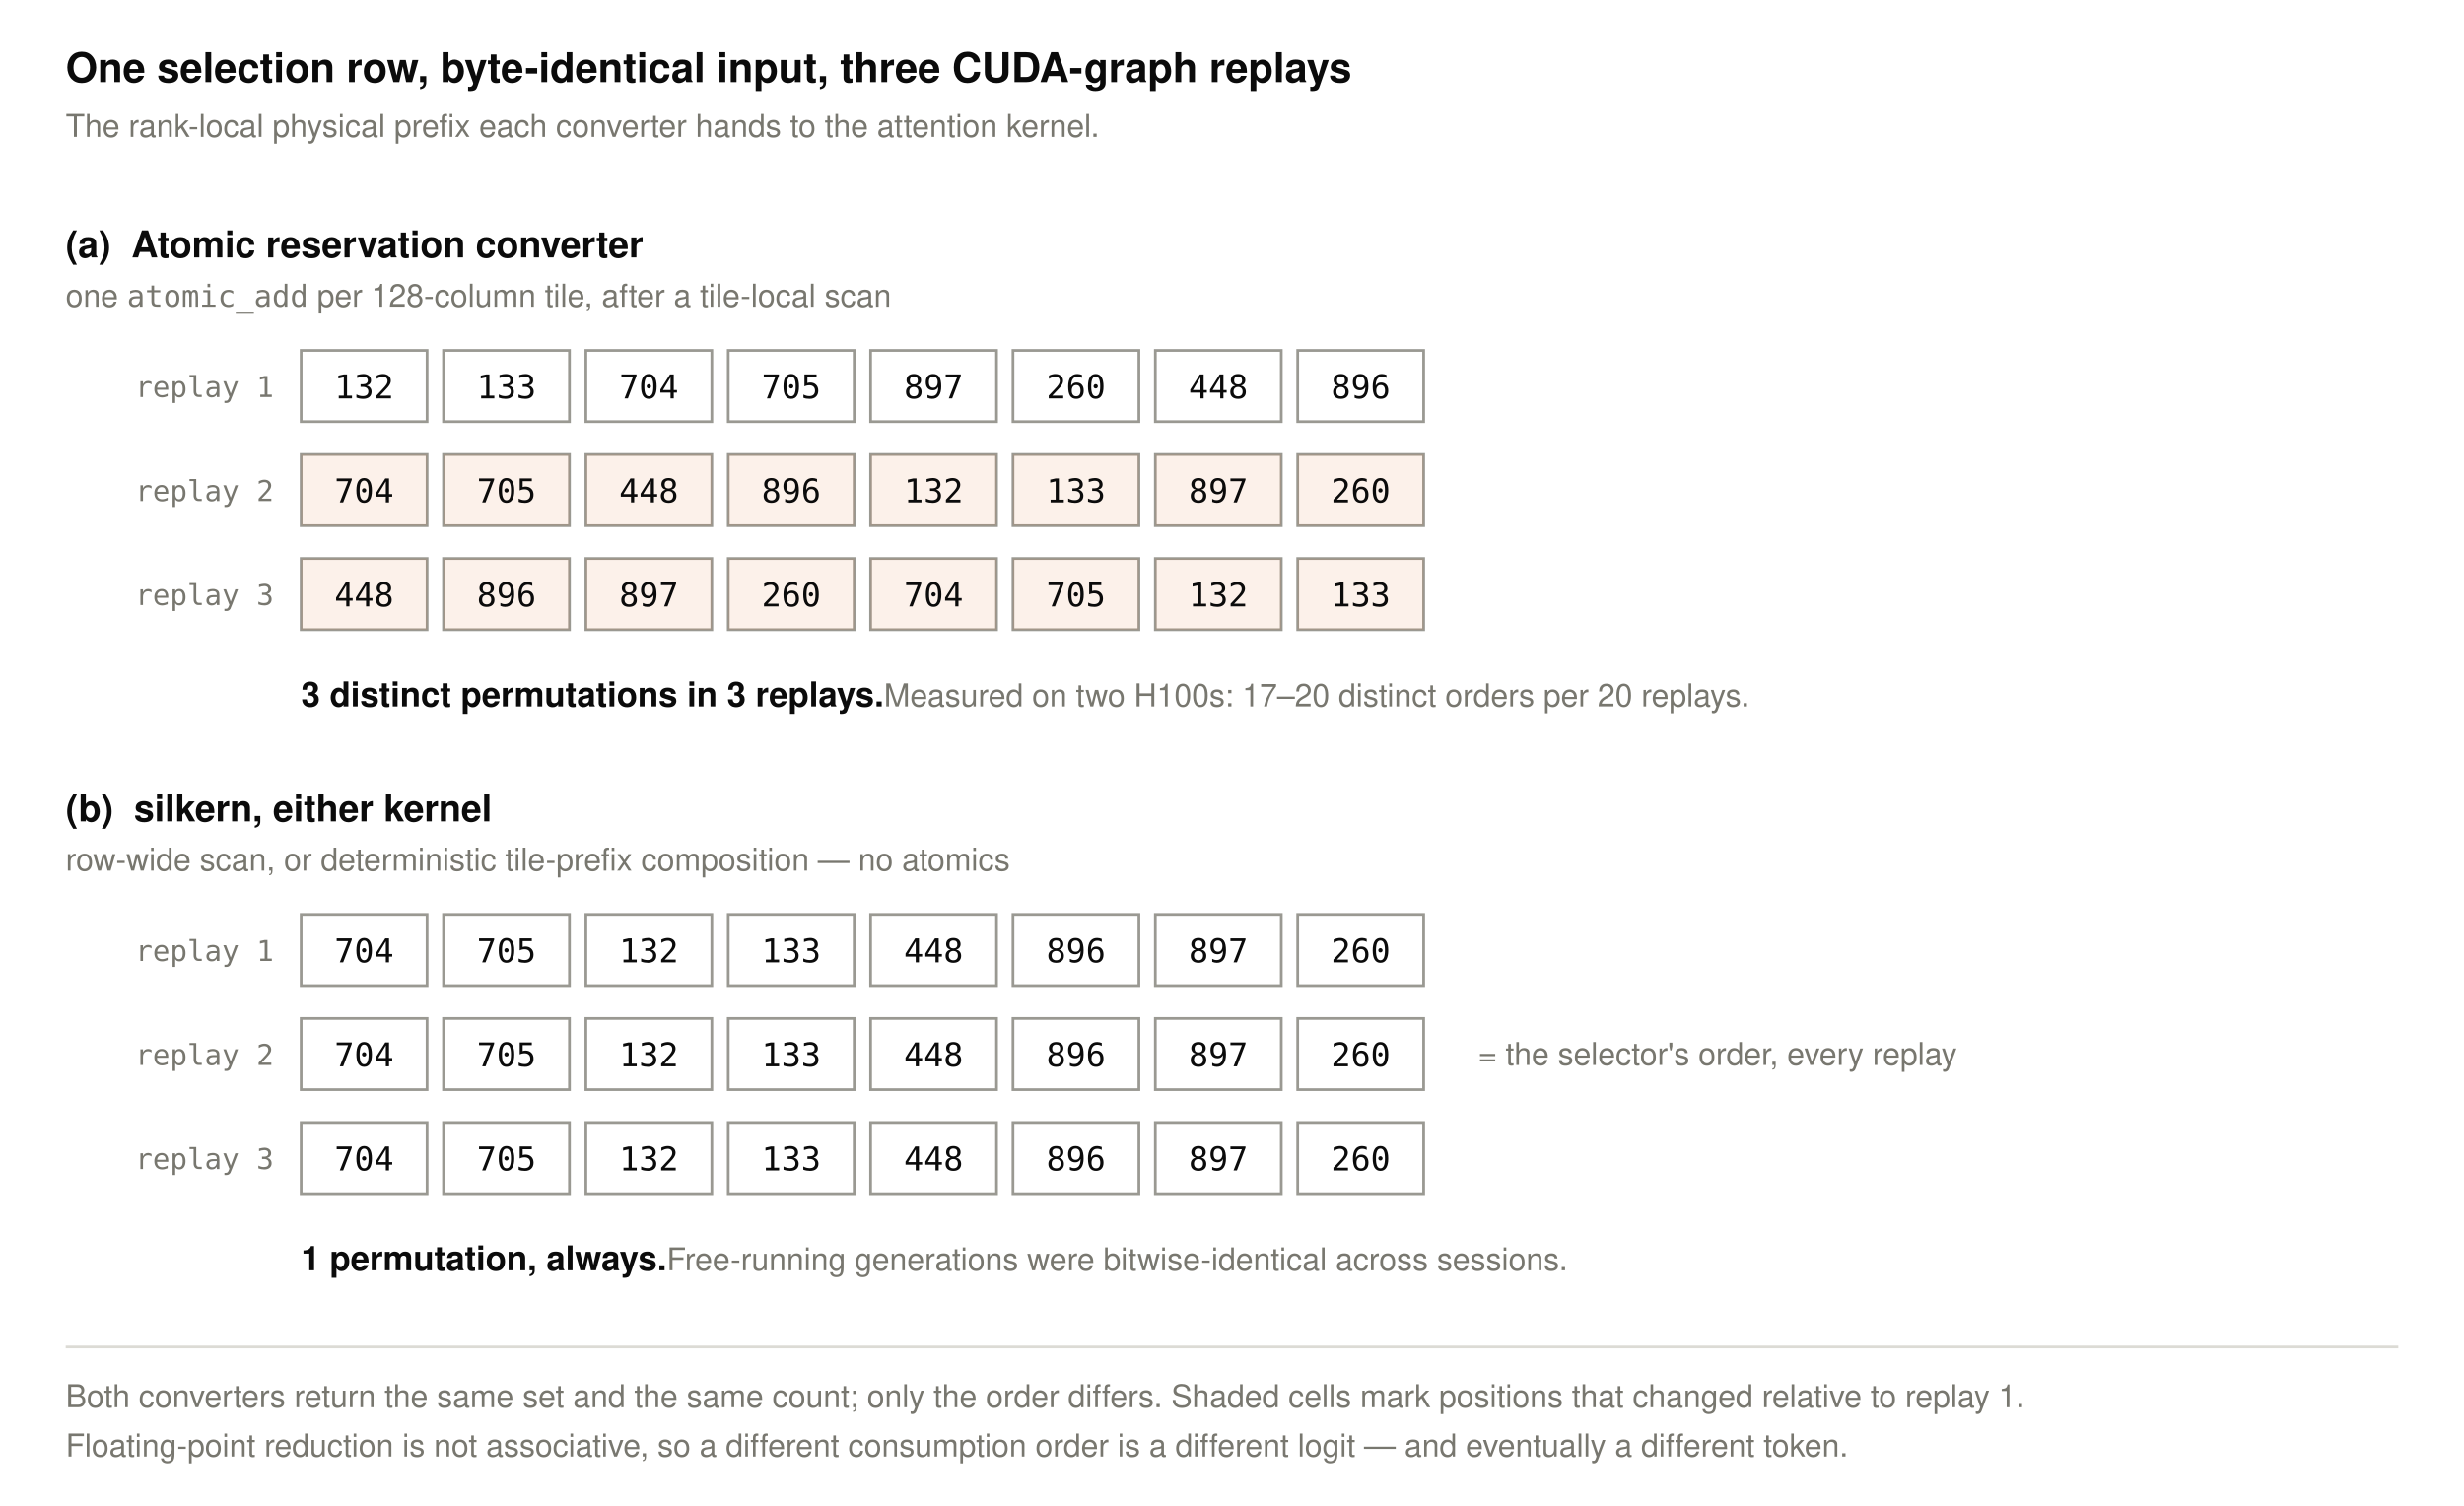
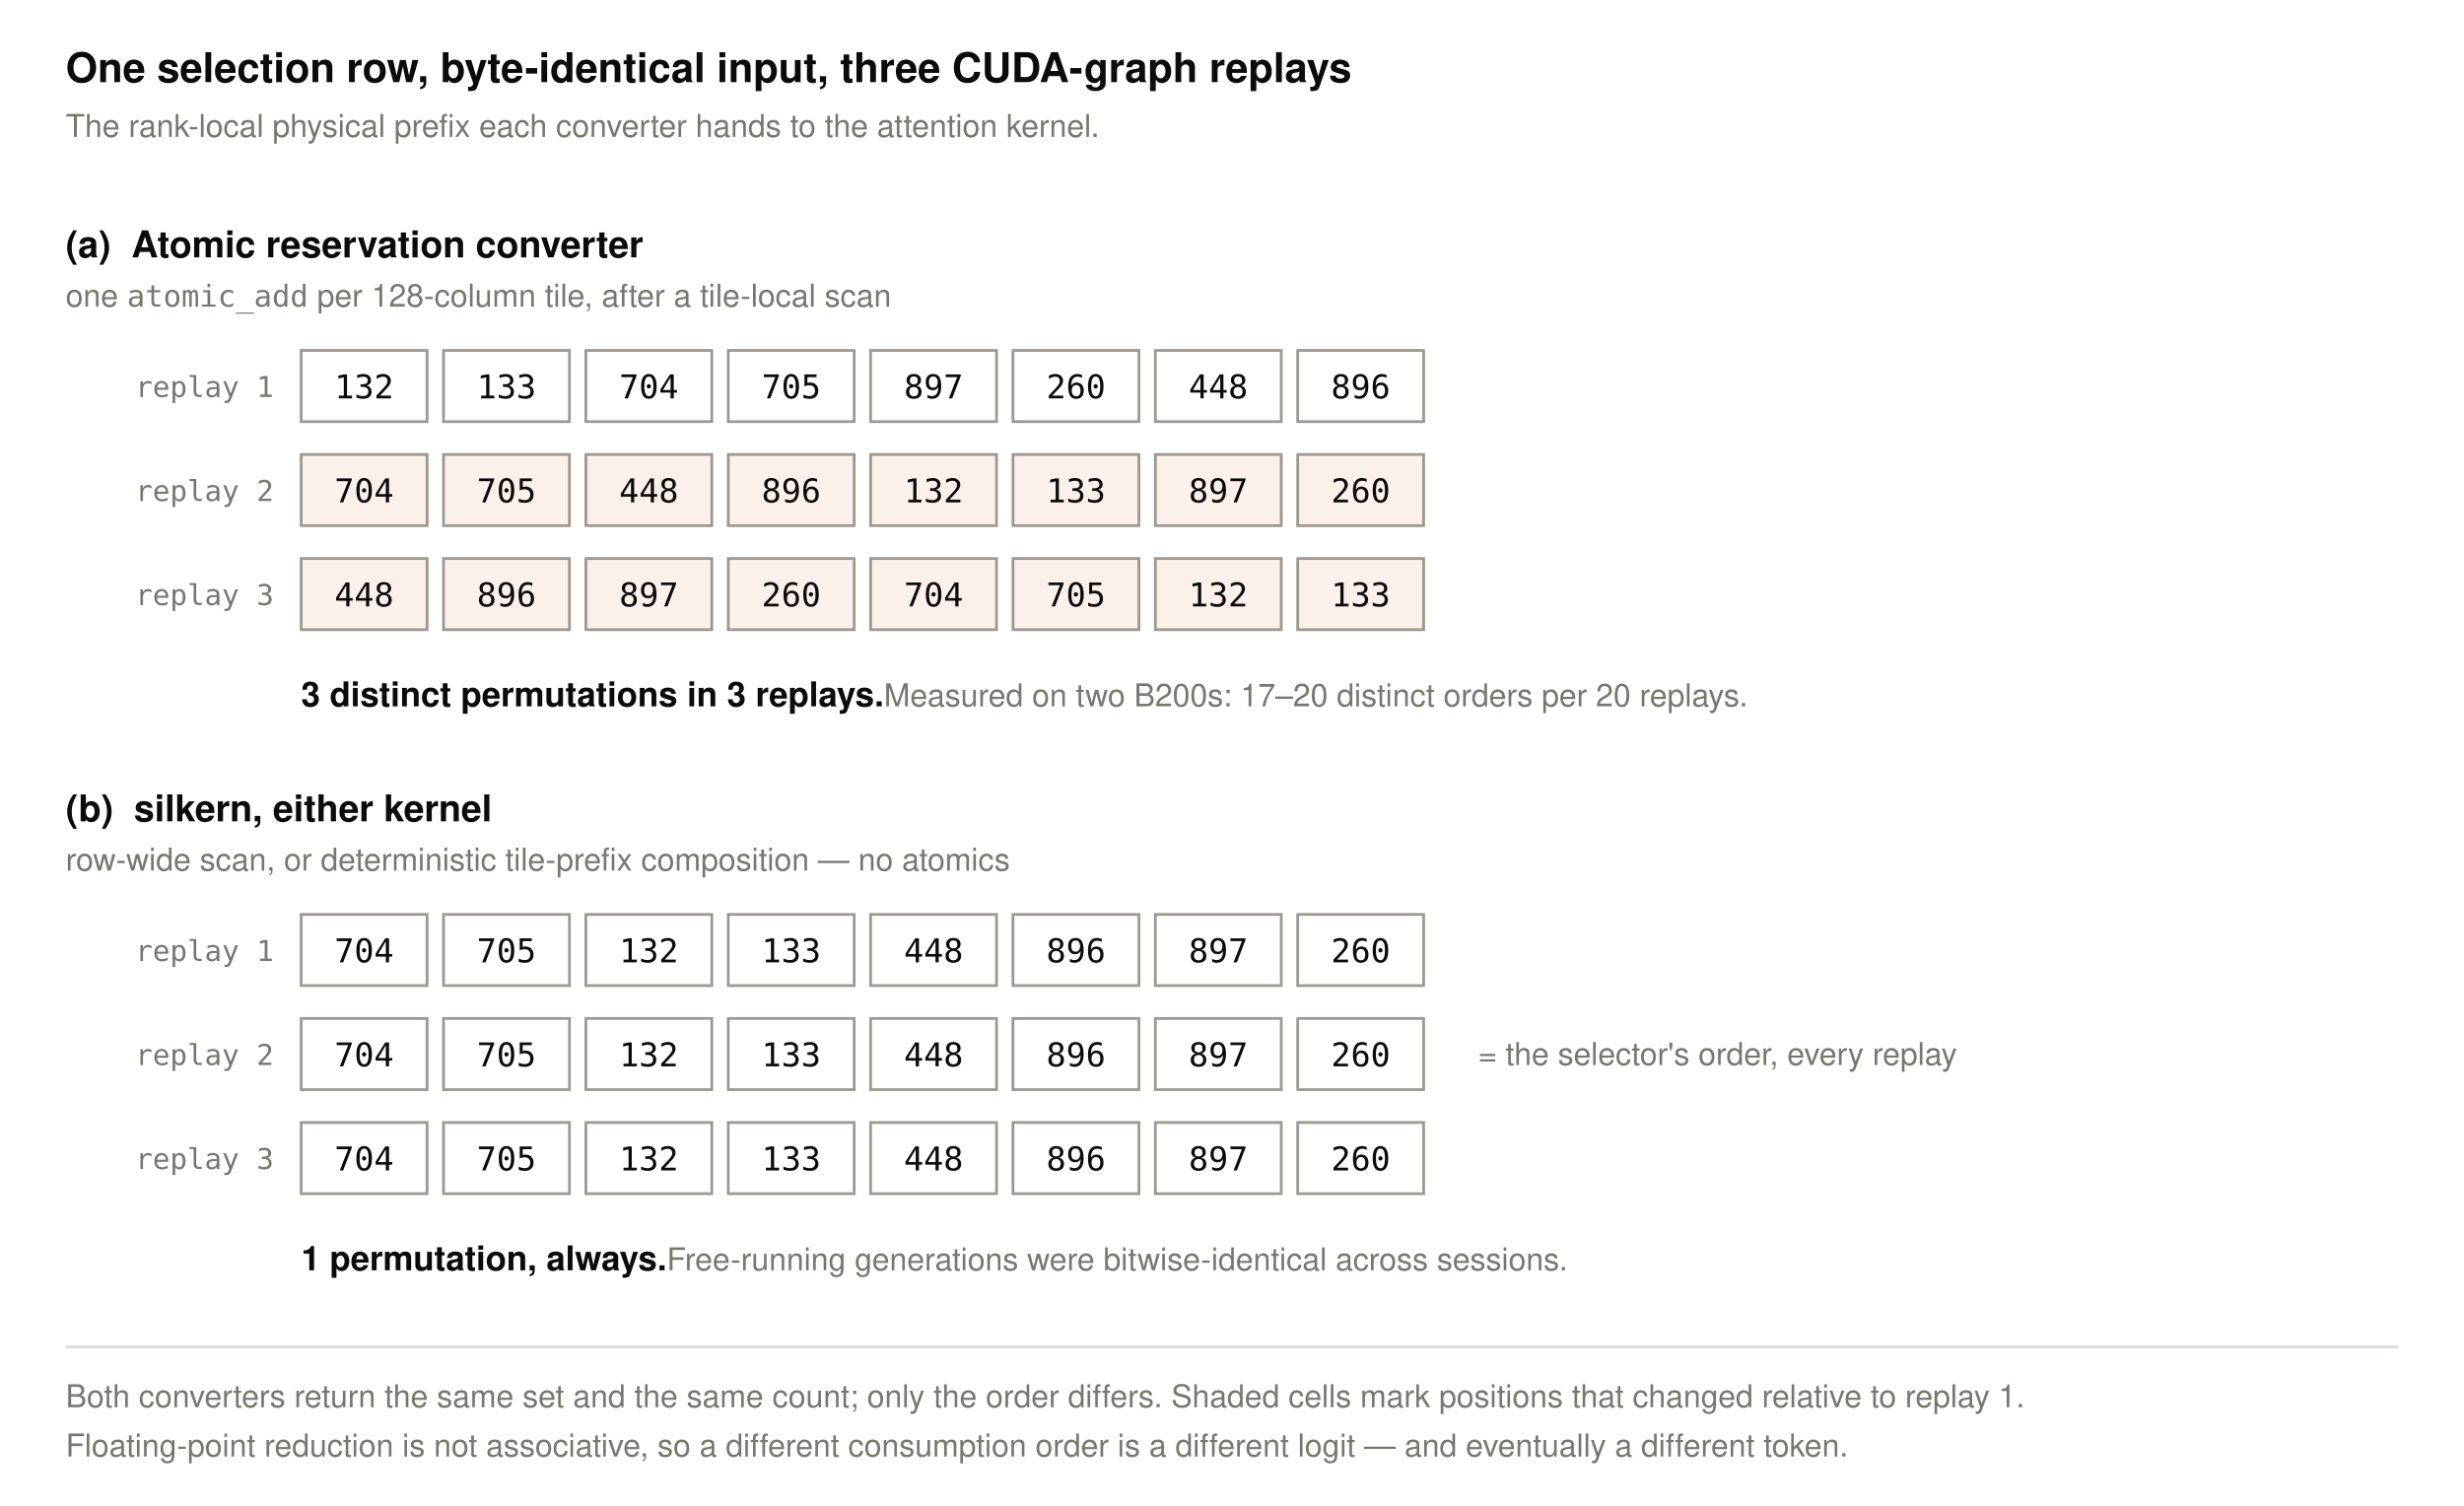
<svg xmlns="http://www.w3.org/2000/svg" viewBox="0 0 900 550" width="900" height="550" role="img" aria-label="Three replays of byte-identical input. Panel a: the atomic converter returns three different orders, shaded where positions changed. Panel b: silkern returns the selector's order every time. Both return the same set and count.">
  <style>
    text  { font-family: -apple-system, "Segoe UI", "Helvetica Neue", Helvetica, Arial, sans-serif; }
    .mono { font-family: ui-monospace, SFMono-Regular, "SF Mono", Menlo, Consolas, monospace; }
    .fh   { fill: #0b0b0b; font-size: 15px; font-weight: 650; }
    .ph   { fill: #0b0b0b; font-size: 13.5px; font-weight: 650; }
    .lab  { fill: #0b0b0b; font-size: 12px; }
    .note { fill: #0b0b0b; font-size: 12.5px; }
    .noteB{ fill: #0b0b0b; font-size: 12.5px; font-weight: 650; }
    .mut  { fill: #78776f; font-size: 11.5px; }
    .mutS { fill: #78776f; font-size: 10.5px; }
    .val  { fill: #0b0b0b; font-size: 12px; }
    .drpv { fill: #a5a49d; font-size: 12px; }
    .axis { stroke: #0b0b0b; stroke-width: 1; }
    .tick { stroke: #6f6e68; stroke-width: 1; }
    .grid { stroke: #d9d8d2; stroke-width: 1; }
    .trk  { fill: #eeedea; }
    .cell { fill: none; stroke: #9a9992; stroke-width: 1; }
    .drop { fill: none; stroke: #c6c5be; stroke-width: 1; stroke-dasharray: 3 2.5; }
    .blue   { fill: #2a78d6; }
    .orange { fill: #e0762f; }
    .gray   { fill: #b5b4ad; }
    .blueS  { stroke: #2a78d6; }
    .orangeS{ stroke: #e0762f; }
    .band { fill: #2a78d6; fill-opacity: .06; }
    .chg  { fill: #e0762f; fill-opacity: .10; }
    .marg { stroke: #c2453a; stroke-width: 1; stroke-dasharray: 4 3; }
    .margT{ fill: #c2453a; font-size: 11px; }
    .sep  { stroke: #dcdbd5; stroke-width: 1; }
    @media (prefers-color-scheme: dark) {
      .fh,.ph,.lab,.note,.noteB,.val { fill: #f0f0ee; }
      .mut,.mutS { fill: #92918b; }
      .drpv { fill: #6e6d67; }
      .axis { stroke: #f0f0ee; }
      .tick { stroke: #8a8983; }
      .grid { stroke: #2e2e2c; }
      .trk  { fill: #232322; }
      .cell { stroke: #6f6e68; }
      .drop { stroke: #4a4945; }
      .gray { fill: #55544e; }
      .blue { fill: #3987e5; } .blueS { stroke: #3987e5; }
      .orange { fill: #e8853f; } .orangeS { stroke: #e8853f; }
      .band { fill: #3987e5; fill-opacity: .10; }
      .chg  { fill: #e8853f; fill-opacity: .14; }
      .marg { stroke: #e06a5e; } .margT { fill: #e06a5e; }
      .sep  { stroke: #3a3a37; }
    }
  </style>
  <text class="fh" x="24" y="30">One selection row, byte-identical input, three CUDA-graph replays</text>
  <text class="mut" x="24" y="50">The rank-local physical prefix each converter hands to the attention kernel.</text>
  <text class="ph" x="24" y="94">(a)  Atomic reservation converter</text>
  <text class="mut" x="24" y="112">one <tspan class="mono" font-size="11">atomic_add</tspan> per 128-column tile, after a tile-local scan</text>
  <text class="mutS mono" x="100" y="145" text-anchor="end">replay 1</text>
  <rect class="cell" x="110" y="128" width="46" height="26" />
  <text class="val mono" x="133.0" y="145.5" text-anchor="middle">132</text>
  <rect class="cell" x="162" y="128" width="46" height="26" />
  <text class="val mono" x="185.0" y="145.5" text-anchor="middle">133</text>
  <rect class="cell" x="214" y="128" width="46" height="26" />
  <text class="val mono" x="237.0" y="145.5" text-anchor="middle">704</text>
  <rect class="cell" x="266" y="128" width="46" height="26" />
  <text class="val mono" x="289.0" y="145.5" text-anchor="middle">705</text>
  <rect class="cell" x="318" y="128" width="46" height="26" />
  <text class="val mono" x="341.0" y="145.5" text-anchor="middle">897</text>
  <rect class="cell" x="370" y="128" width="46" height="26" />
  <text class="val mono" x="393.0" y="145.5" text-anchor="middle">260</text>
  <rect class="cell" x="422" y="128" width="46" height="26" />
  <text class="val mono" x="445.0" y="145.5" text-anchor="middle">448</text>
  <rect class="cell" x="474" y="128" width="46" height="26" />
  <text class="val mono" x="497.0" y="145.5" text-anchor="middle">896</text>
  <text class="mutS mono" x="100" y="183" text-anchor="end">replay 2</text>
  <rect class="cell" x="110" y="166" width="46" height="26" />
  <rect class="chg" x="110" y="166" width="46" height="26" />
  <text class="val mono" x="133.0" y="183.5" text-anchor="middle">704</text>
  <rect class="cell" x="162" y="166" width="46" height="26" />
  <rect class="chg" x="162" y="166" width="46" height="26" />
  <text class="val mono" x="185.0" y="183.5" text-anchor="middle">705</text>
  <rect class="cell" x="214" y="166" width="46" height="26" />
  <rect class="chg" x="214" y="166" width="46" height="26" />
  <text class="val mono" x="237.0" y="183.5" text-anchor="middle">448</text>
  <rect class="cell" x="266" y="166" width="46" height="26" />
  <rect class="chg" x="266" y="166" width="46" height="26" />
  <text class="val mono" x="289.0" y="183.5" text-anchor="middle">896</text>
  <rect class="cell" x="318" y="166" width="46" height="26" />
  <rect class="chg" x="318" y="166" width="46" height="26" />
  <text class="val mono" x="341.0" y="183.5" text-anchor="middle">132</text>
  <rect class="cell" x="370" y="166" width="46" height="26" />
  <rect class="chg" x="370" y="166" width="46" height="26" />
  <text class="val mono" x="393.0" y="183.5" text-anchor="middle">133</text>
  <rect class="cell" x="422" y="166" width="46" height="26" />
  <rect class="chg" x="422" y="166" width="46" height="26" />
  <text class="val mono" x="445.0" y="183.5" text-anchor="middle">897</text>
  <rect class="cell" x="474" y="166" width="46" height="26" />
  <rect class="chg" x="474" y="166" width="46" height="26" />
  <text class="val mono" x="497.0" y="183.5" text-anchor="middle">260</text>
  <text class="mutS mono" x="100" y="221" text-anchor="end">replay 3</text>
  <rect class="cell" x="110" y="204" width="46" height="26" />
  <rect class="chg" x="110" y="204" width="46" height="26" />
  <text class="val mono" x="133.0" y="221.5" text-anchor="middle">448</text>
  <rect class="cell" x="162" y="204" width="46" height="26" />
  <rect class="chg" x="162" y="204" width="46" height="26" />
  <text class="val mono" x="185.0" y="221.5" text-anchor="middle">896</text>
  <rect class="cell" x="214" y="204" width="46" height="26" />
  <rect class="chg" x="214" y="204" width="46" height="26" />
  <text class="val mono" x="237.0" y="221.5" text-anchor="middle">897</text>
  <rect class="cell" x="266" y="204" width="46" height="26" />
  <rect class="chg" x="266" y="204" width="46" height="26" />
  <text class="val mono" x="289.0" y="221.5" text-anchor="middle">260</text>
  <rect class="cell" x="318" y="204" width="46" height="26" />
  <rect class="chg" x="318" y="204" width="46" height="26" />
  <text class="val mono" x="341.0" y="221.5" text-anchor="middle">704</text>
  <rect class="cell" x="370" y="204" width="46" height="26" />
  <rect class="chg" x="370" y="204" width="46" height="26" />
  <text class="val mono" x="393.0" y="221.5" text-anchor="middle">705</text>
  <rect class="cell" x="422" y="204" width="46" height="26" />
  <rect class="chg" x="422" y="204" width="46" height="26" />
  <text class="val mono" x="445.0" y="221.5" text-anchor="middle">132</text>
  <rect class="cell" x="474" y="204" width="46" height="26" />
  <rect class="chg" x="474" y="204" width="46" height="26" />
  <text class="val mono" x="497.0" y="221.5" text-anchor="middle">133</text>
-   <text class="noteB" x="110" y="258">3 distinct permutations in 3 replays.<tspan class="mut" font-weight="400">  Measured on two H100s: 17–20 distinct orders per 20 replays.</tspan>
+   <text class="noteB" x="110" y="258">3 distinct permutations in 3 replays.<tspan class="mut" font-weight="400">  Measured on two B200s: 17–20 distinct orders per 20 replays.</tspan>
  </text>
  <text class="ph" x="24" y="300">(b)  silkern, either kernel</text>
  <text class="mut" x="24" y="318">row-wide scan, or deterministic tile-prefix composition — no atomics</text>
  <text class="mutS mono" x="100" y="351" text-anchor="end">replay 1</text>
  <rect class="cell" x="110" y="334" width="46" height="26" />
  <text class="val mono" x="133.0" y="351.5" text-anchor="middle">704</text>
  <rect class="cell" x="162" y="334" width="46" height="26" />
  <text class="val mono" x="185.0" y="351.5" text-anchor="middle">705</text>
  <rect class="cell" x="214" y="334" width="46" height="26" />
  <text class="val mono" x="237.0" y="351.5" text-anchor="middle">132</text>
  <rect class="cell" x="266" y="334" width="46" height="26" />
  <text class="val mono" x="289.0" y="351.5" text-anchor="middle">133</text>
  <rect class="cell" x="318" y="334" width="46" height="26" />
  <text class="val mono" x="341.0" y="351.5" text-anchor="middle">448</text>
  <rect class="cell" x="370" y="334" width="46" height="26" />
  <text class="val mono" x="393.0" y="351.5" text-anchor="middle">896</text>
  <rect class="cell" x="422" y="334" width="46" height="26" />
  <text class="val mono" x="445.0" y="351.5" text-anchor="middle">897</text>
  <rect class="cell" x="474" y="334" width="46" height="26" />
  <text class="val mono" x="497.0" y="351.5" text-anchor="middle">260</text>
  <text class="mutS mono" x="100" y="389" text-anchor="end">replay 2</text>
  <rect class="cell" x="110" y="372" width="46" height="26" />
  <text class="val mono" x="133.0" y="389.5" text-anchor="middle">704</text>
  <rect class="cell" x="162" y="372" width="46" height="26" />
  <text class="val mono" x="185.0" y="389.5" text-anchor="middle">705</text>
  <rect class="cell" x="214" y="372" width="46" height="26" />
  <text class="val mono" x="237.0" y="389.5" text-anchor="middle">132</text>
  <rect class="cell" x="266" y="372" width="46" height="26" />
  <text class="val mono" x="289.0" y="389.5" text-anchor="middle">133</text>
  <rect class="cell" x="318" y="372" width="46" height="26" />
  <text class="val mono" x="341.0" y="389.5" text-anchor="middle">448</text>
  <rect class="cell" x="370" y="372" width="46" height="26" />
  <text class="val mono" x="393.0" y="389.5" text-anchor="middle">896</text>
  <rect class="cell" x="422" y="372" width="46" height="26" />
  <text class="val mono" x="445.0" y="389.5" text-anchor="middle">897</text>
  <rect class="cell" x="474" y="372" width="46" height="26" />
  <text class="val mono" x="497.0" y="389.5" text-anchor="middle">260</text>
  <text class="mutS mono" x="100" y="427" text-anchor="end">replay 3</text>
  <rect class="cell" x="110" y="410" width="46" height="26" />
  <text class="val mono" x="133.0" y="427.5" text-anchor="middle">704</text>
  <rect class="cell" x="162" y="410" width="46" height="26" />
  <text class="val mono" x="185.0" y="427.5" text-anchor="middle">705</text>
  <rect class="cell" x="214" y="410" width="46" height="26" />
  <text class="val mono" x="237.0" y="427.5" text-anchor="middle">132</text>
  <rect class="cell" x="266" y="410" width="46" height="26" />
  <text class="val mono" x="289.0" y="427.5" text-anchor="middle">133</text>
  <rect class="cell" x="318" y="410" width="46" height="26" />
  <text class="val mono" x="341.0" y="427.5" text-anchor="middle">448</text>
  <rect class="cell" x="370" y="410" width="46" height="26" />
  <text class="val mono" x="393.0" y="427.5" text-anchor="middle">896</text>
  <rect class="cell" x="422" y="410" width="46" height="26" />
  <text class="val mono" x="445.0" y="427.5" text-anchor="middle">897</text>
  <rect class="cell" x="474" y="410" width="46" height="26" />
  <text class="val mono" x="497.0" y="427.5" text-anchor="middle">260</text>
  <text class="mut" x="540" y="389">= the selector's order, every replay</text>
  <text class="noteB" x="110" y="464">1 permutation, always.<tspan class="mut" font-weight="400">  Free-running generations were bitwise-identical across sessions.</tspan>
  </text>
  <line class="sep" x1="24" y1="492" x2="876" y2="492" />
  <text class="mut" x="24" y="514">Both converters return the same set and the same count; only the order differs. Shaded cells mark positions that changed relative to replay 1.</text>
  <text class="mut" x="24" y="532">Floating-point reduction is not associative, so a different consumption order is a different logit — and eventually a different token.</text>
</svg>
